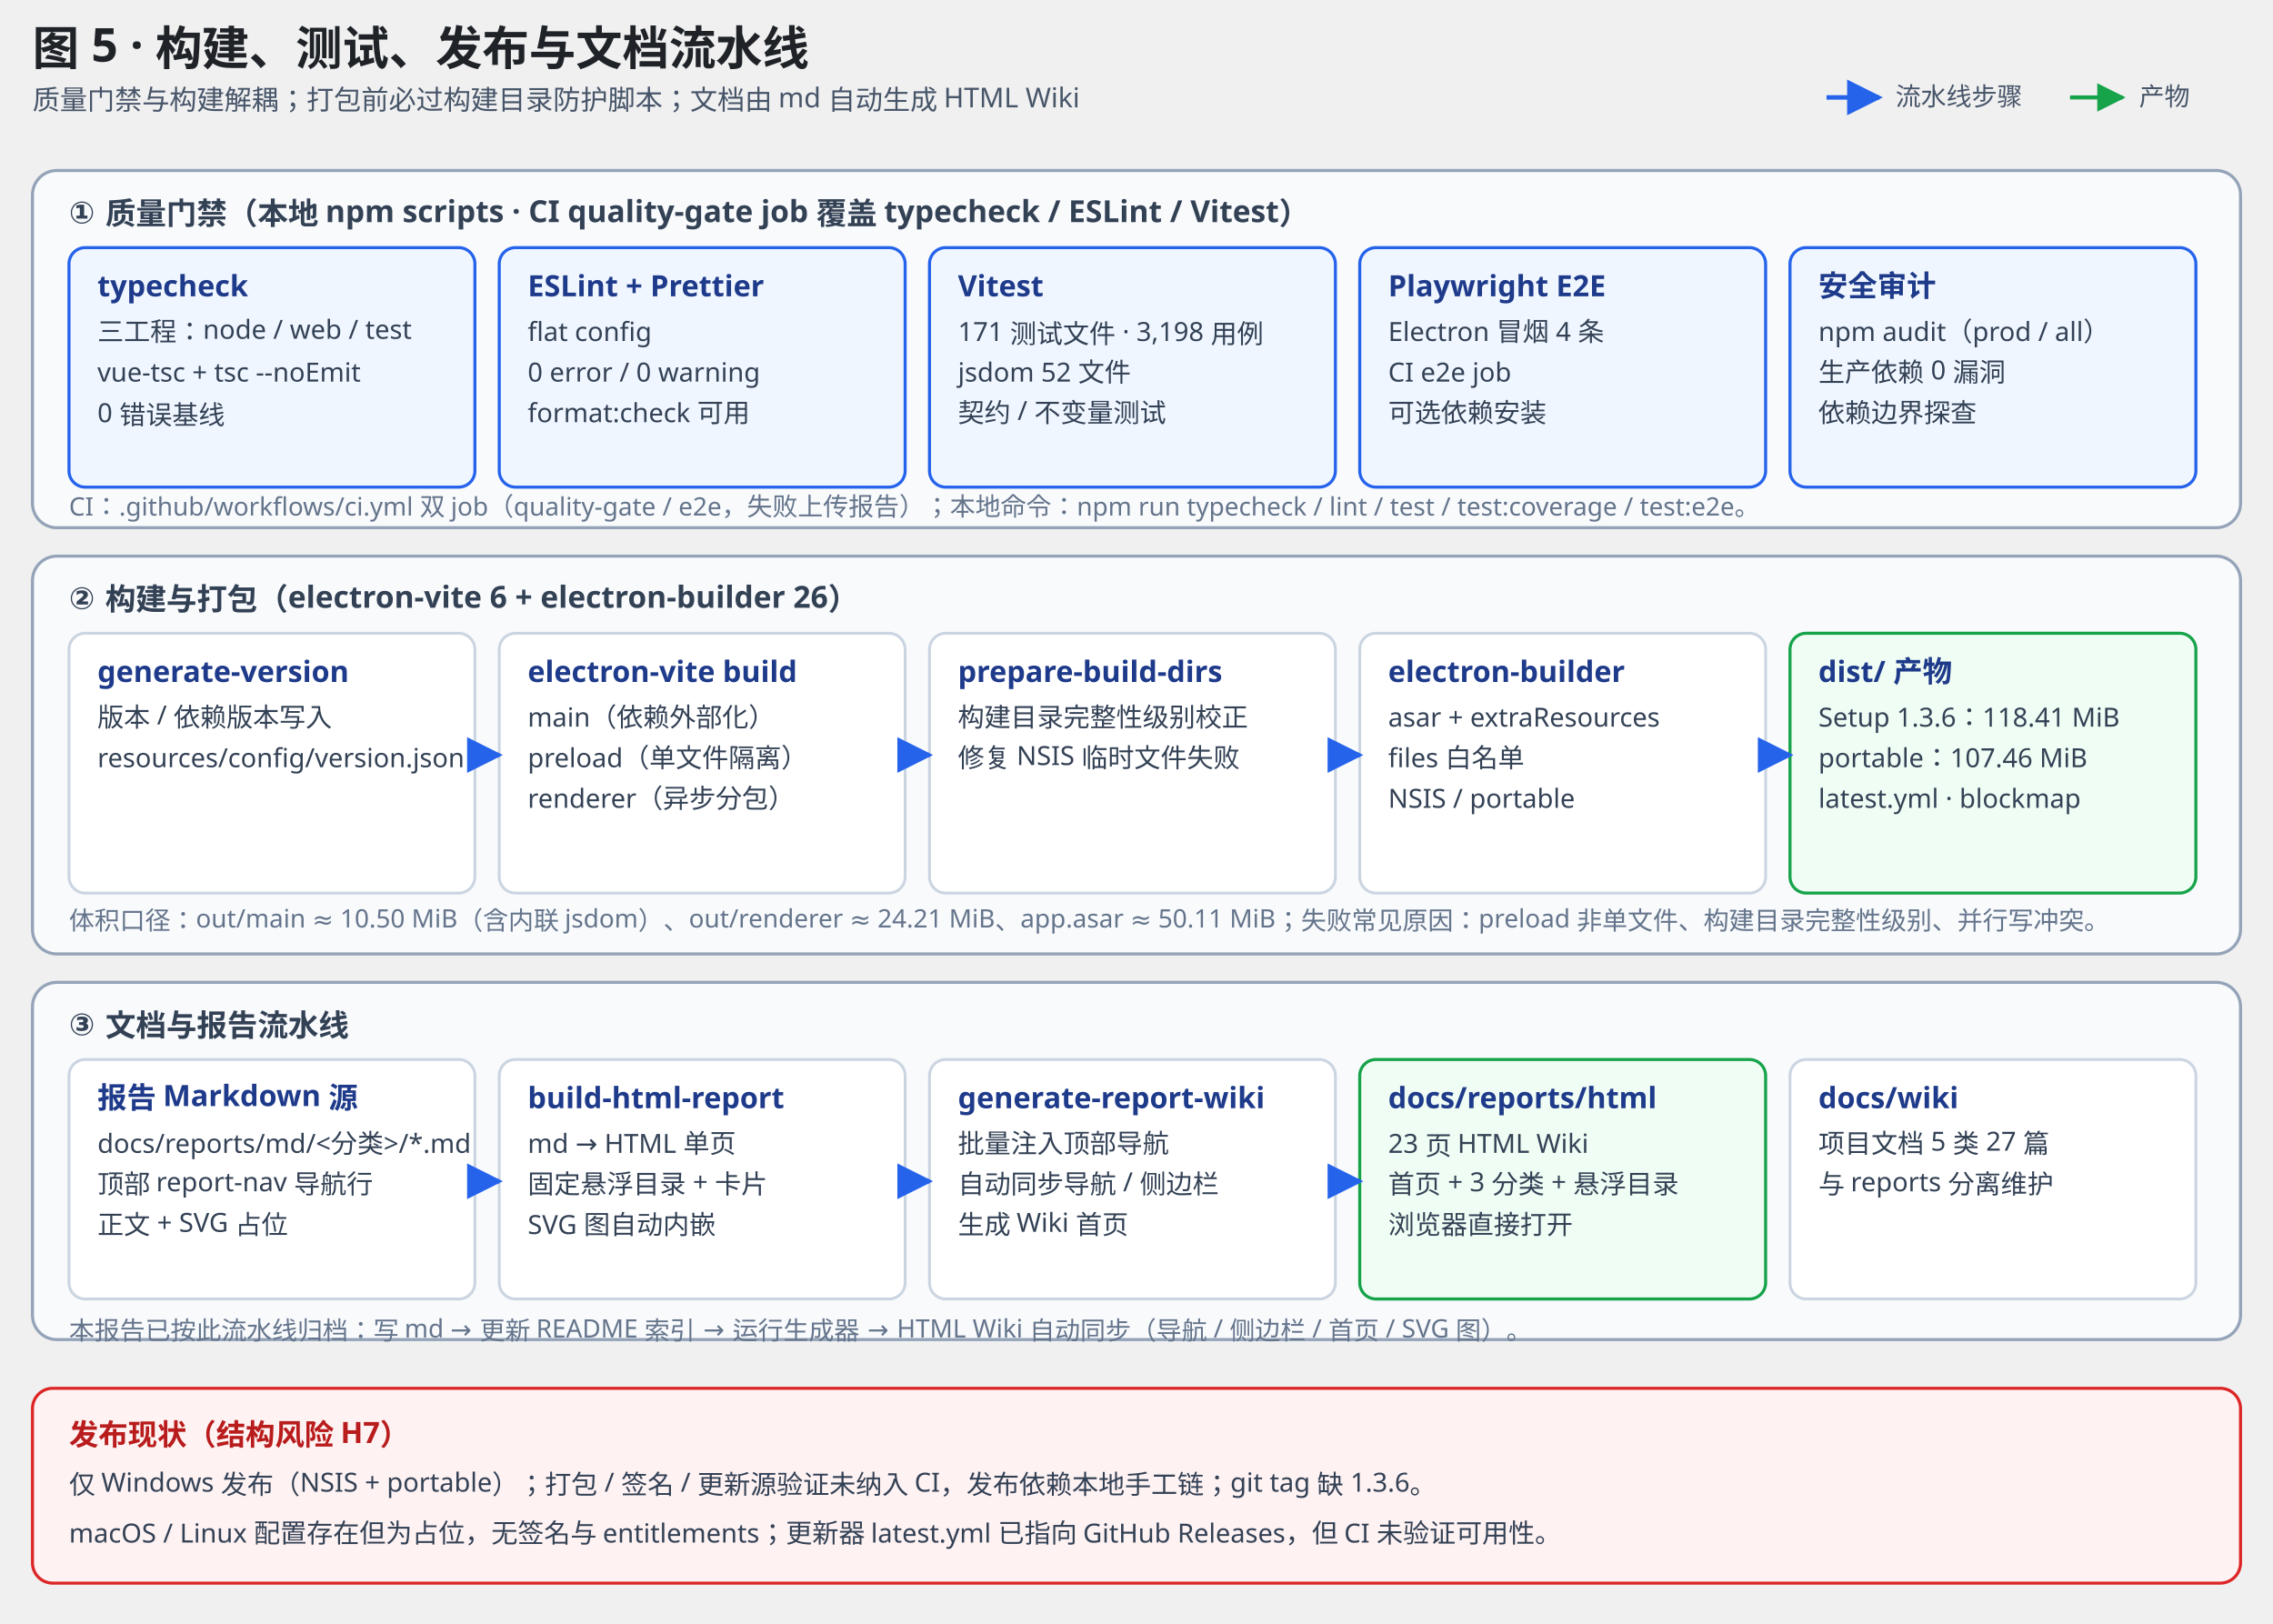
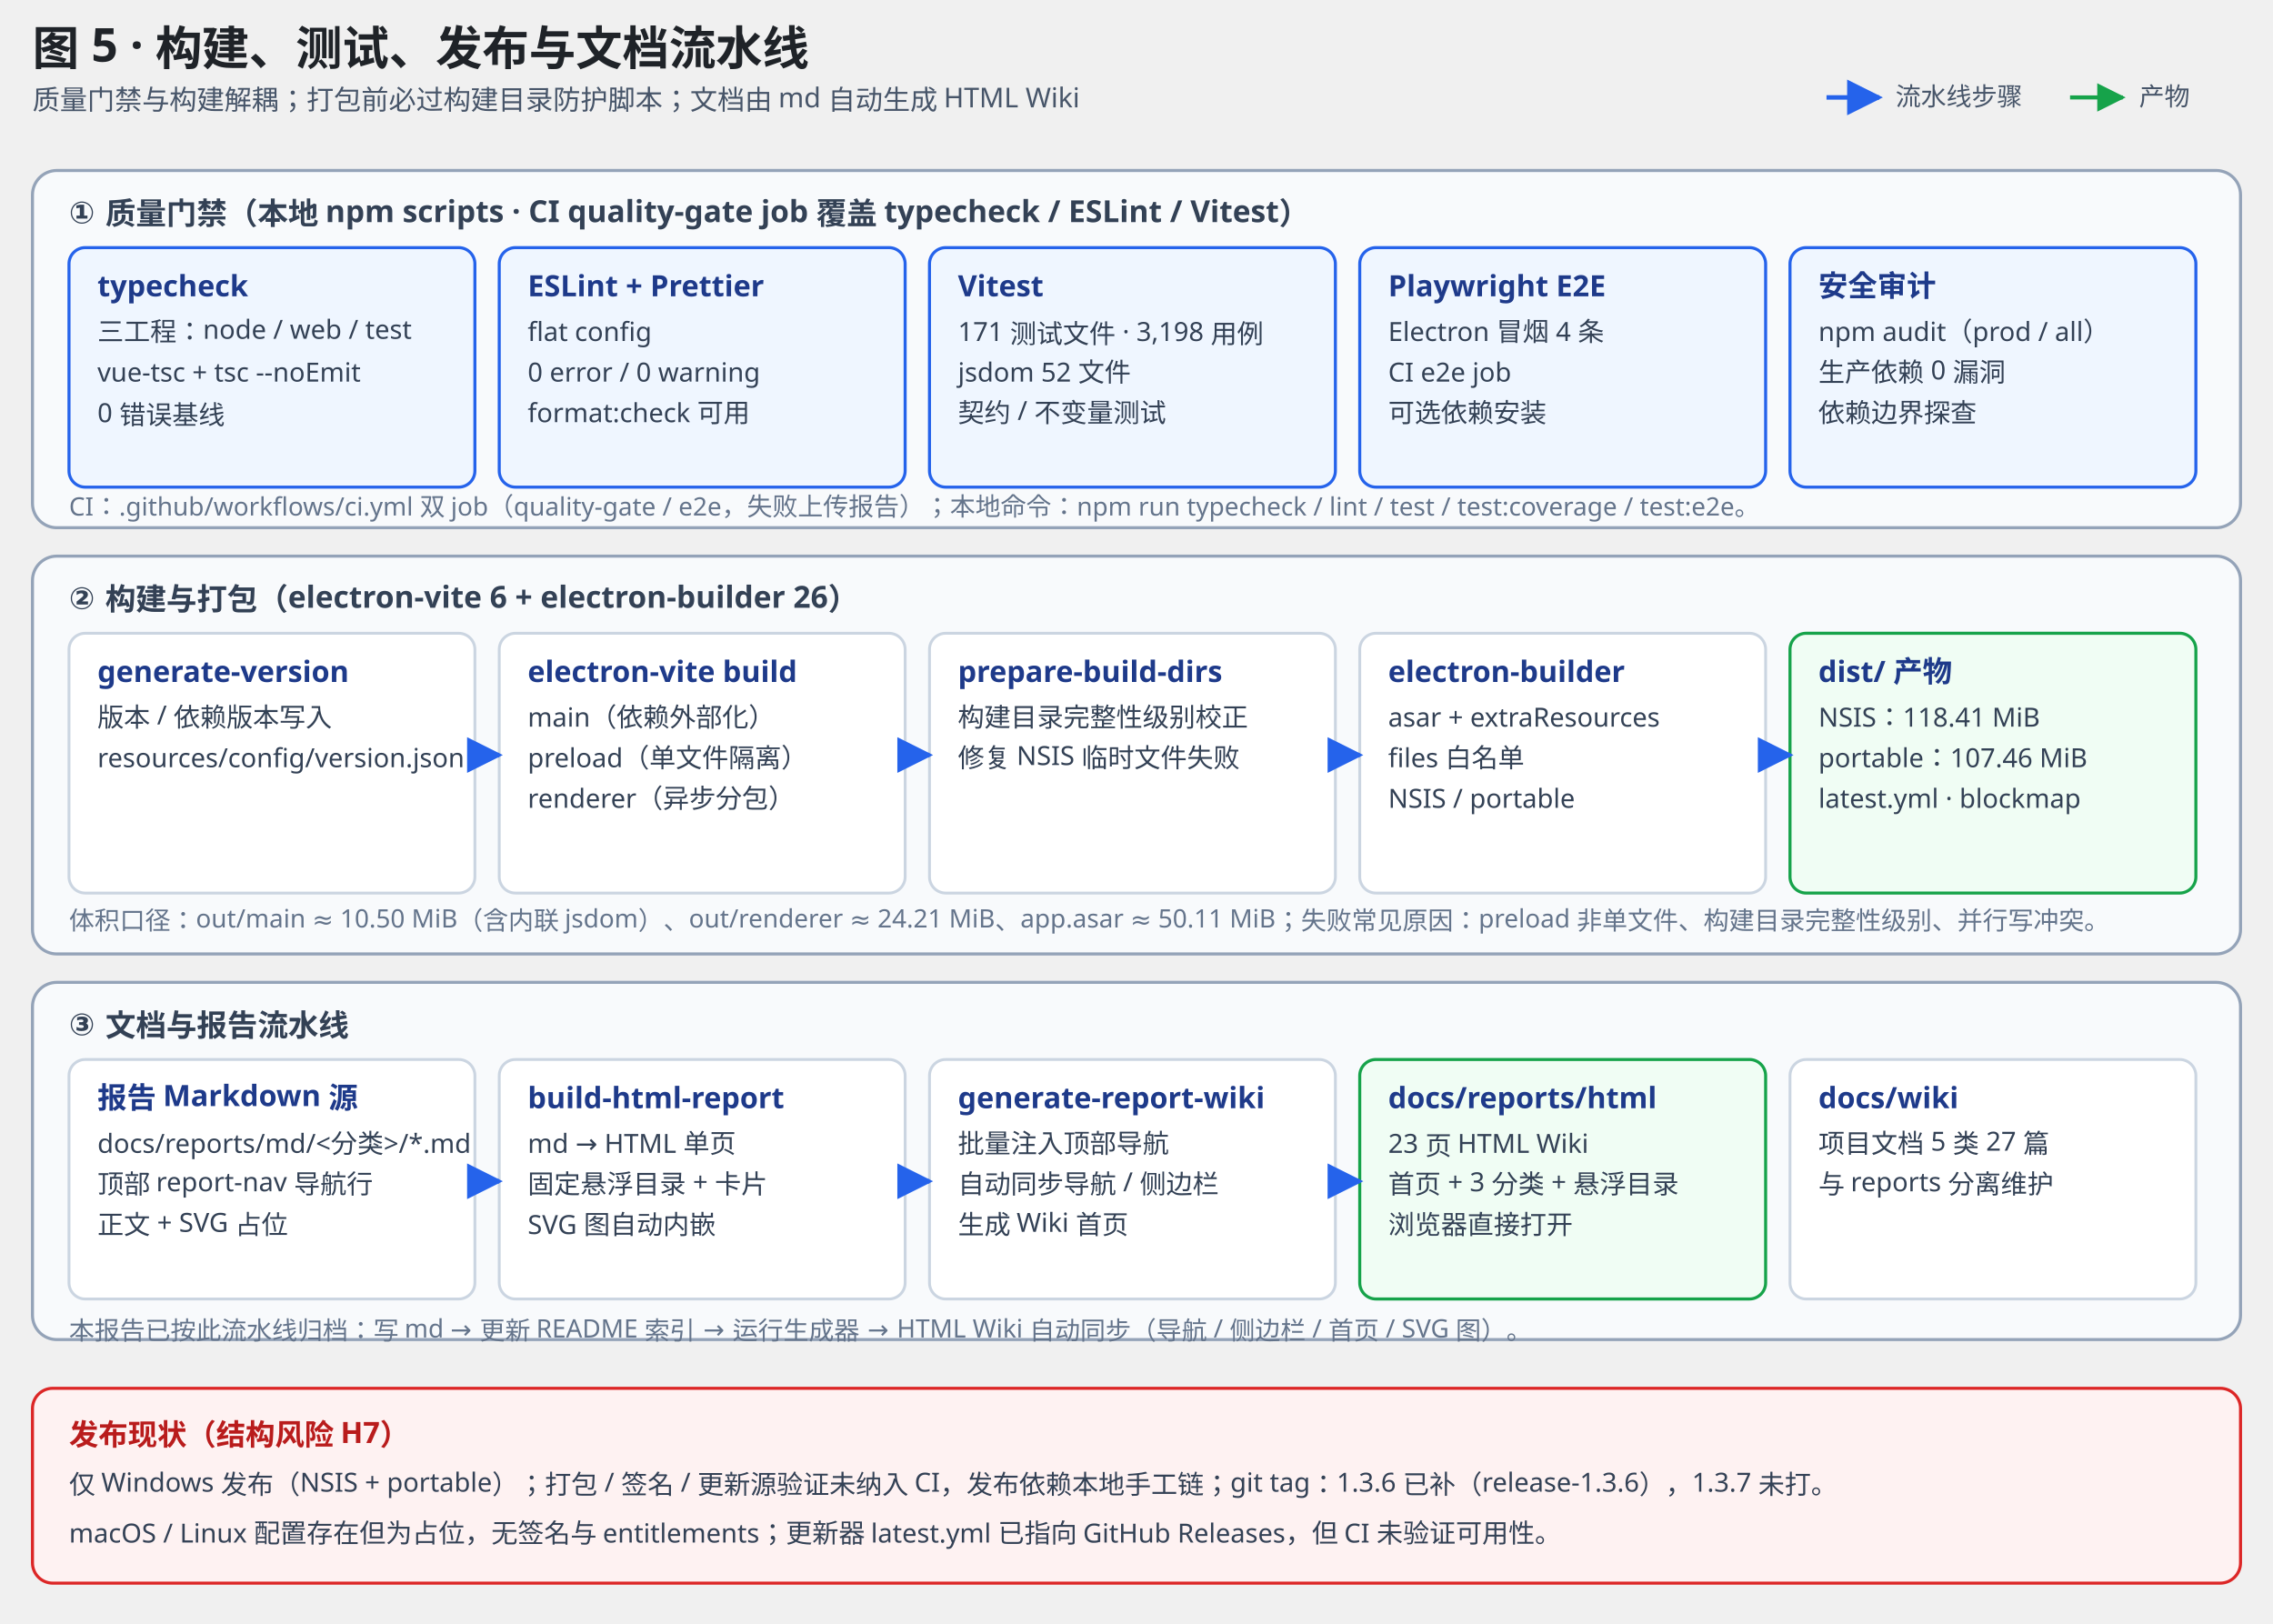
<svg xmlns="http://www.w3.org/2000/svg" viewBox="0 0 1120 800" width="1120" height="800" role="img" aria-label="构建测试发布与文档流水线">
  <defs>
    <marker id="b-ar" viewBox="0 0 10 10" refX="9" refY="5" markerWidth="8" markerHeight="8" orient="auto-start-reverse">
      <path d="M 0 0 L 10 5 L 0 10 z" fill="#2563eb" />
    </marker>
    <marker id="b-arg" viewBox="0 0 10 10" refX="9" refY="5" markerWidth="7" markerHeight="7" orient="auto-start-reverse">
      <path d="M 0 0 L 10 5 L 0 10 z" fill="#16a34a" />
    </marker>
    <style>
      text { font-family: "Segoe UI", "Microsoft YaHei", sans-serif; fill: #1f2328; }
      .title { font-size: 23px; font-weight: 700; }
      .sub { font-size: 13.5px; fill: #475569; }
      .legend { font-size: 12.5px; fill: #475569; }
      .lane { fill: #f8fafc; stroke: #94a3b8; stroke-width: 1.5; rx: 12; }
      .lanetitle { font-size: 15px; font-weight: 700; fill: #334155; }
      .card { fill: #ffffff; stroke: #cbd5e1; stroke-width: 1.4; rx: 8; }
      .gate { fill: #eff6ff; stroke: #2563eb; stroke-width: 1.5; rx: 8; }
      .out { fill: #f0fdf4; stroke: #16a34a; stroke-width: 1.5; rx: 8; }
      .ctitle { font-size: 14.5px; font-weight: 700; fill: #1e3a8a; }
      .cdesc { font-size: 13px; fill: #334155; }
      .note { font-size: 12.5px; fill: #64748b; }
      .flow { stroke: #2563eb; stroke-width: 2.2; fill: none; }
      .flowg { stroke: #16a34a; stroke-width: 2; fill: none; }
    </style>
  </defs>
  <text x="16" y="32" class="title">图 5 · 构建、测试、发布与文档流水线</text>
  <text x="16" y="54" class="sub">质量门禁与构建解耦；打包前必过构建目录防护脚本；文档由 md 自动生成 HTML Wiki</text>
  <line x1="900" y1="48" x2="926" y2="48" class="flow" marker-end="url(#b-ar)" />
  <text x="934" y="52" class="legend">流水线步骤</text>
  <line x1="1020" y1="48" x2="1046" y2="48" class="flowg" marker-end="url(#b-arg)" />
  <text x="1054" y="52" class="legend">产物</text>
  <rect x="16" y="84" width="1088" height="176" class="lane" />
  <text x="34" y="110" class="lanetitle">① 质量门禁（本地 npm scripts · CI quality-gate job 覆盖 typecheck / ESLint / Vitest）</text>
  <rect x="34" y="122" width="200" height="118" class="gate" />
  <text x="48" y="146" class="ctitle">typecheck</text>
  <text x="48" y="168" class="cdesc">三工程：node / web / test</text>
  <text x="48" y="188" class="cdesc">vue-tsc + tsc --noEmit</text>
  <text x="48" y="208" class="cdesc">0 错误基线</text>
  <rect x="246" y="122" width="200" height="118" class="gate" />
  <text x="260" y="146" class="ctitle">ESLint + Prettier</text>
  <text x="260" y="168" class="cdesc">flat config</text>
  <text x="260" y="188" class="cdesc">0 error / 0 warning</text>
  <text x="260" y="208" class="cdesc">format:check 可用</text>
  <rect x="458" y="122" width="200" height="118" class="gate" />
  <text x="472" y="146" class="ctitle">Vitest</text>
  <text x="472" y="168" class="cdesc">171 测试文件 · 3,198 用例</text>
  <text x="472" y="188" class="cdesc">jsdom 52 文件</text>
  <text x="472" y="208" class="cdesc">契约 / 不变量测试</text>
  <rect x="670" y="122" width="200" height="118" class="gate" />
  <text x="684" y="146" class="ctitle">Playwright E2E</text>
  <text x="684" y="168" class="cdesc">Electron 冒烟 4 条</text>
  <text x="684" y="188" class="cdesc">CI e2e job</text>
  <text x="684" y="208" class="cdesc">可选依赖安装</text>
  <rect x="882" y="122" width="200" height="118" class="gate" />
  <text x="896" y="146" class="ctitle">安全审计</text>
  <text x="896" y="168" class="cdesc">npm audit（prod / all）</text>
  <text x="896" y="188" class="cdesc">生产依赖 0 漏洞</text>
  <text x="896" y="208" class="cdesc">依赖边界探查</text>
  <text x="34" y="254" class="note">CI：.github/workflows/ci.yml 双 job（quality-gate / e2e，失败上传报告）；本地命令：npm run typecheck / lint / test / test:coverage / test:e2e。</text>
  <rect x="16" y="274" width="1088" height="196" class="lane" />
  <text x="34" y="300" class="lanetitle">② 构建与打包（electron-vite 6 + electron-builder 26）</text>
  <rect x="34" y="312" width="200" height="128" class="card" />
  <text x="48" y="336" class="ctitle">generate-version</text>
  <text x="48" y="358" class="cdesc">版本 / 依赖版本写入</text>
  <text x="48" y="378" class="cdesc">resources/config/version.json</text>
  <rect x="246" y="312" width="200" height="128" class="card" />
  <text x="260" y="336" class="ctitle">electron-vite build</text>
  <text x="260" y="358" class="cdesc">main（依赖外部化）</text>
  <text x="260" y="378" class="cdesc">preload（单文件隔离）</text>
  <text x="260" y="398" class="cdesc">renderer（异步分包）</text>
  <rect x="458" y="312" width="200" height="128" class="card" />
  <text x="472" y="336" class="ctitle">prepare-build-dirs</text>
  <text x="472" y="358" class="cdesc">构建目录完整性级别校正</text>
  <text x="472" y="378" class="cdesc">修复 NSIS 临时文件失败</text>
  <rect x="670" y="312" width="200" height="128" class="card" />
  <text x="684" y="336" class="ctitle">electron-builder</text>
  <text x="684" y="358" class="cdesc">asar + extraResources</text>
  <text x="684" y="378" class="cdesc">files 白名单</text>
  <text x="684" y="398" class="cdesc">NSIS / portable</text>
  <rect x="882" y="312" width="200" height="128" class="out" />
  <text x="896" y="336" class="ctitle">dist/ 产物</text>
-   <text x="896" y="358" class="cdesc">Setup 1.3.6：118.41 MiB</text>
+   <text x="896" y="358" class="cdesc">NSIS：118.41 MiB</text>
  <text x="896" y="378" class="cdesc">portable：107.46 MiB</text>
  <text x="896" y="398" class="cdesc">latest.yml · blockmap</text>
  <line x1="234" y1="372" x2="246" y2="372" class="flow" marker-end="url(#b-ar)" />
  <line x1="446" y1="372" x2="458" y2="372" class="flow" marker-end="url(#b-ar)" />
  <line x1="658" y1="372" x2="670" y2="372" class="flow" marker-end="url(#b-ar)" />
  <line x1="870" y1="372" x2="882" y2="372" class="flow" marker-end="url(#b-ar)" />
  <text x="34" y="458" class="note">体积口径：out/main ≈ 10.50 MiB（含内联 jsdom）、out/renderer ≈ 24.21 MiB、app.asar ≈ 50.11 MiB；失败常见原因：preload 非单文件、构建目录完整性级别、并行写冲突。</text>
  <rect x="16" y="484" width="1088" height="176" class="lane" />
  <text x="34" y="510" class="lanetitle">③ 文档与报告流水线</text>
  <rect x="34" y="522" width="200" height="118" class="card" />
  <text x="48" y="546" class="ctitle">报告 Markdown 源</text>
  <text x="48" y="568" class="cdesc">docs/reports/md/&lt;分类&gt;/*.md</text>
  <text x="48" y="588" class="cdesc">顶部 report-nav 导航行</text>
  <text x="48" y="608" class="cdesc">正文 + SVG 占位</text>
  <rect x="246" y="522" width="200" height="118" class="card" />
  <text x="260" y="546" class="ctitle">build-html-report</text>
  <text x="260" y="568" class="cdesc">md → HTML 单页</text>
  <text x="260" y="588" class="cdesc">固定悬浮目录 + 卡片</text>
  <text x="260" y="608" class="cdesc">SVG 图自动内嵌</text>
  <rect x="458" y="522" width="200" height="118" class="card" />
  <text x="472" y="546" class="ctitle">generate-report-wiki</text>
  <text x="472" y="568" class="cdesc">批量注入顶部导航</text>
  <text x="472" y="588" class="cdesc">自动同步导航 / 侧边栏</text>
  <text x="472" y="608" class="cdesc">生成 Wiki 首页</text>
  <rect x="670" y="522" width="200" height="118" class="out" />
  <text x="684" y="546" class="ctitle">docs/reports/html</text>
  <text x="684" y="568" class="cdesc">23 页 HTML Wiki</text>
  <text x="684" y="588" class="cdesc">首页 + 3 分类 + 悬浮目录</text>
  <text x="684" y="608" class="cdesc">浏览器直接打开</text>
  <rect x="882" y="522" width="200" height="118" class="card" />
  <text x="896" y="546" class="ctitle">docs/wiki</text>
  <text x="896" y="568" class="cdesc">项目文档 5 类 27 篇</text>
  <text x="896" y="588" class="cdesc">与 reports 分离维护</text>
  <line x1="234" y1="582" x2="246" y2="582" class="flow" marker-end="url(#b-ar)" />
  <line x1="446" y1="582" x2="458" y2="582" class="flow" marker-end="url(#b-ar)" />
  <line x1="658" y1="582" x2="670" y2="582" class="flow" marker-end="url(#b-ar)" />
  <text x="34" y="660" class="note">本报告已按此流水线归档：写 md → 更新 README 索引 → 运行生成器 → HTML Wiki 自动同步（导航 / 侧边栏 / 首页 / SVG 图）。</text>
  <rect x="16" y="684" width="1088" height="96" rx="10" fill="#fef2f2" stroke="#dc2626" stroke-width="1.5" />
  <text x="34" y="712" class="ctitle" style="fill:#b91c1c">发布现状（结构风险 H7）</text>
-   <text x="34" y="736" class="cdesc">仅 Windows 发布（NSIS + portable）；打包 / 签名 / 更新源验证未纳入 CI，发布依赖本地手工链；git tag 缺 1.3.6。</text>
+   <text x="34" y="736" class="cdesc">仅 Windows 发布（NSIS + portable）；打包 / 签名 / 更新源验证未纳入 CI，发布依赖本地手工链；git tag：1.3.6 已补（release-1.3.6），1.3.7 未打。</text>
  <text x="34" y="760" class="cdesc">macOS / Linux 配置存在但为占位，无签名与 entitlements；更新器 latest.yml 已指向 GitHub Releases，但 CI 未验证可用性。</text>
  <rect x="16" y="786" width="1088" height="0" fill="none" />
</svg>
